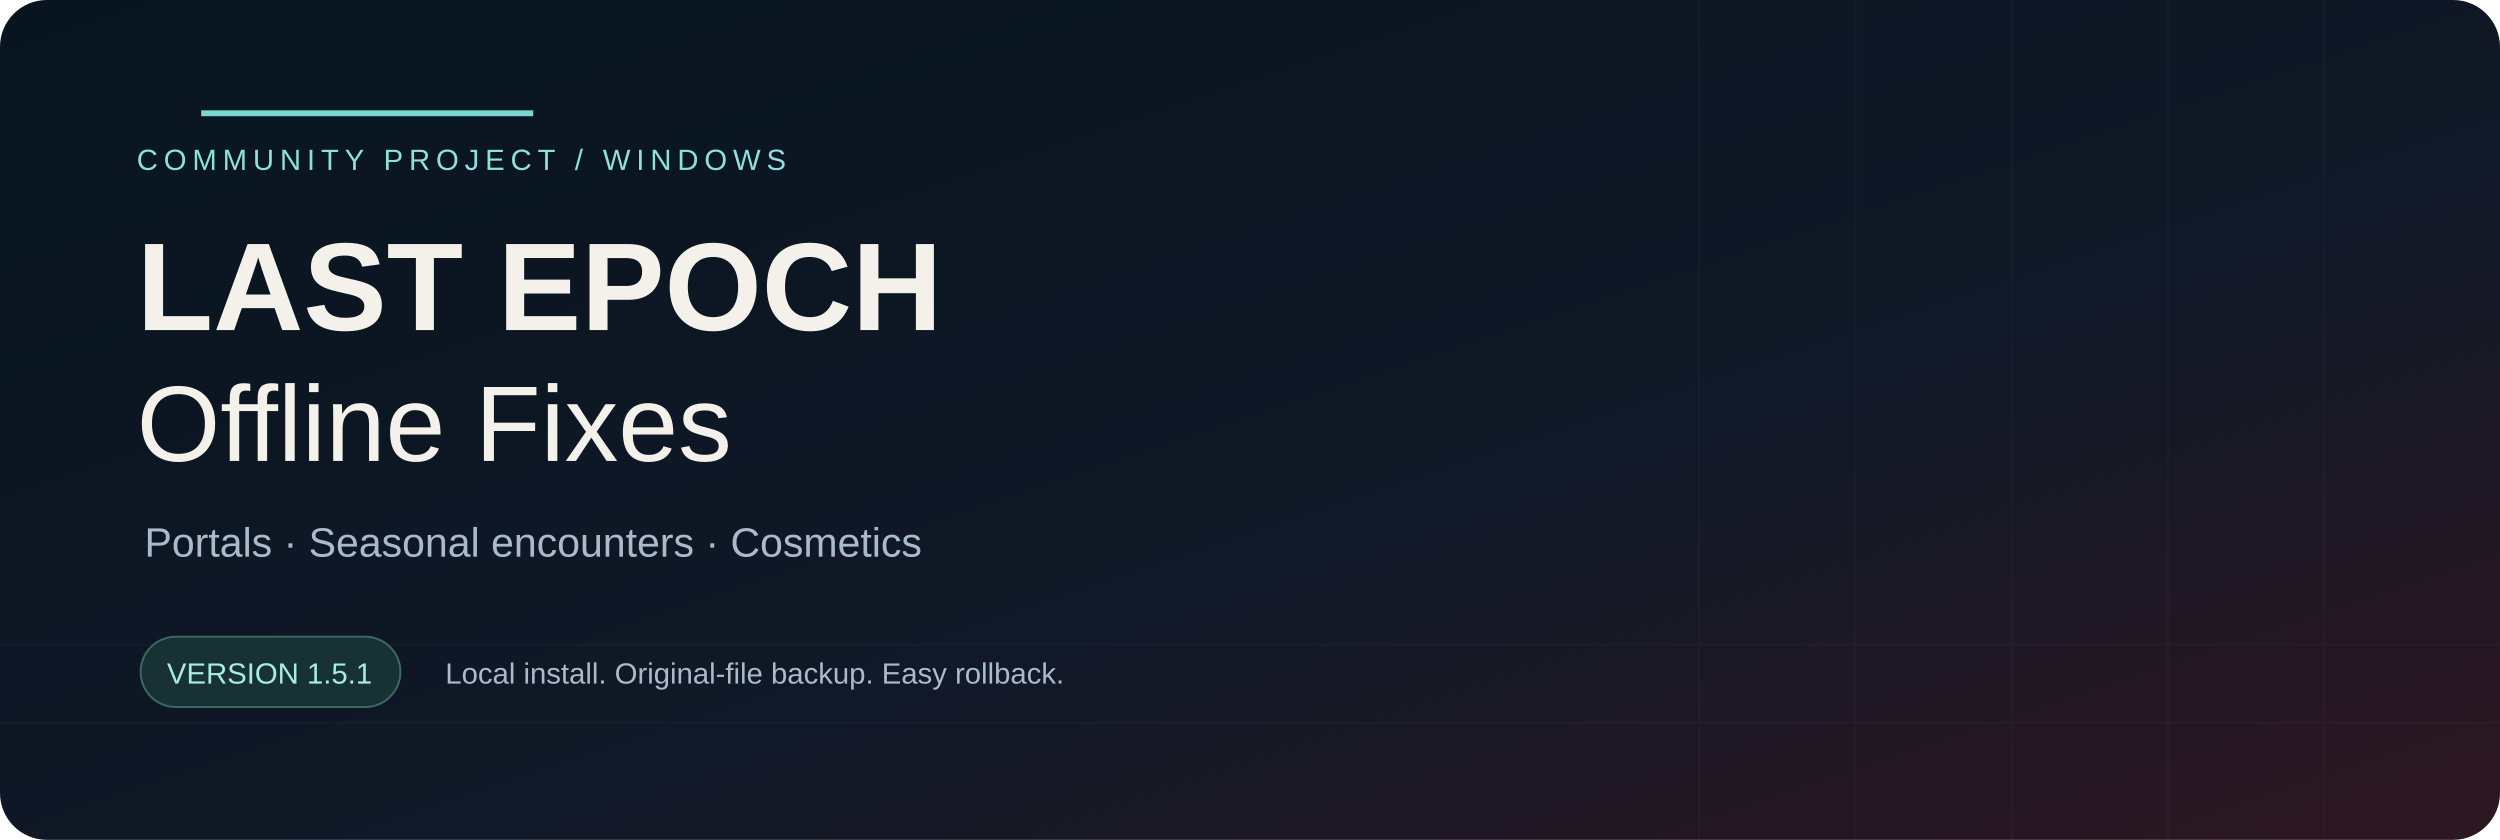
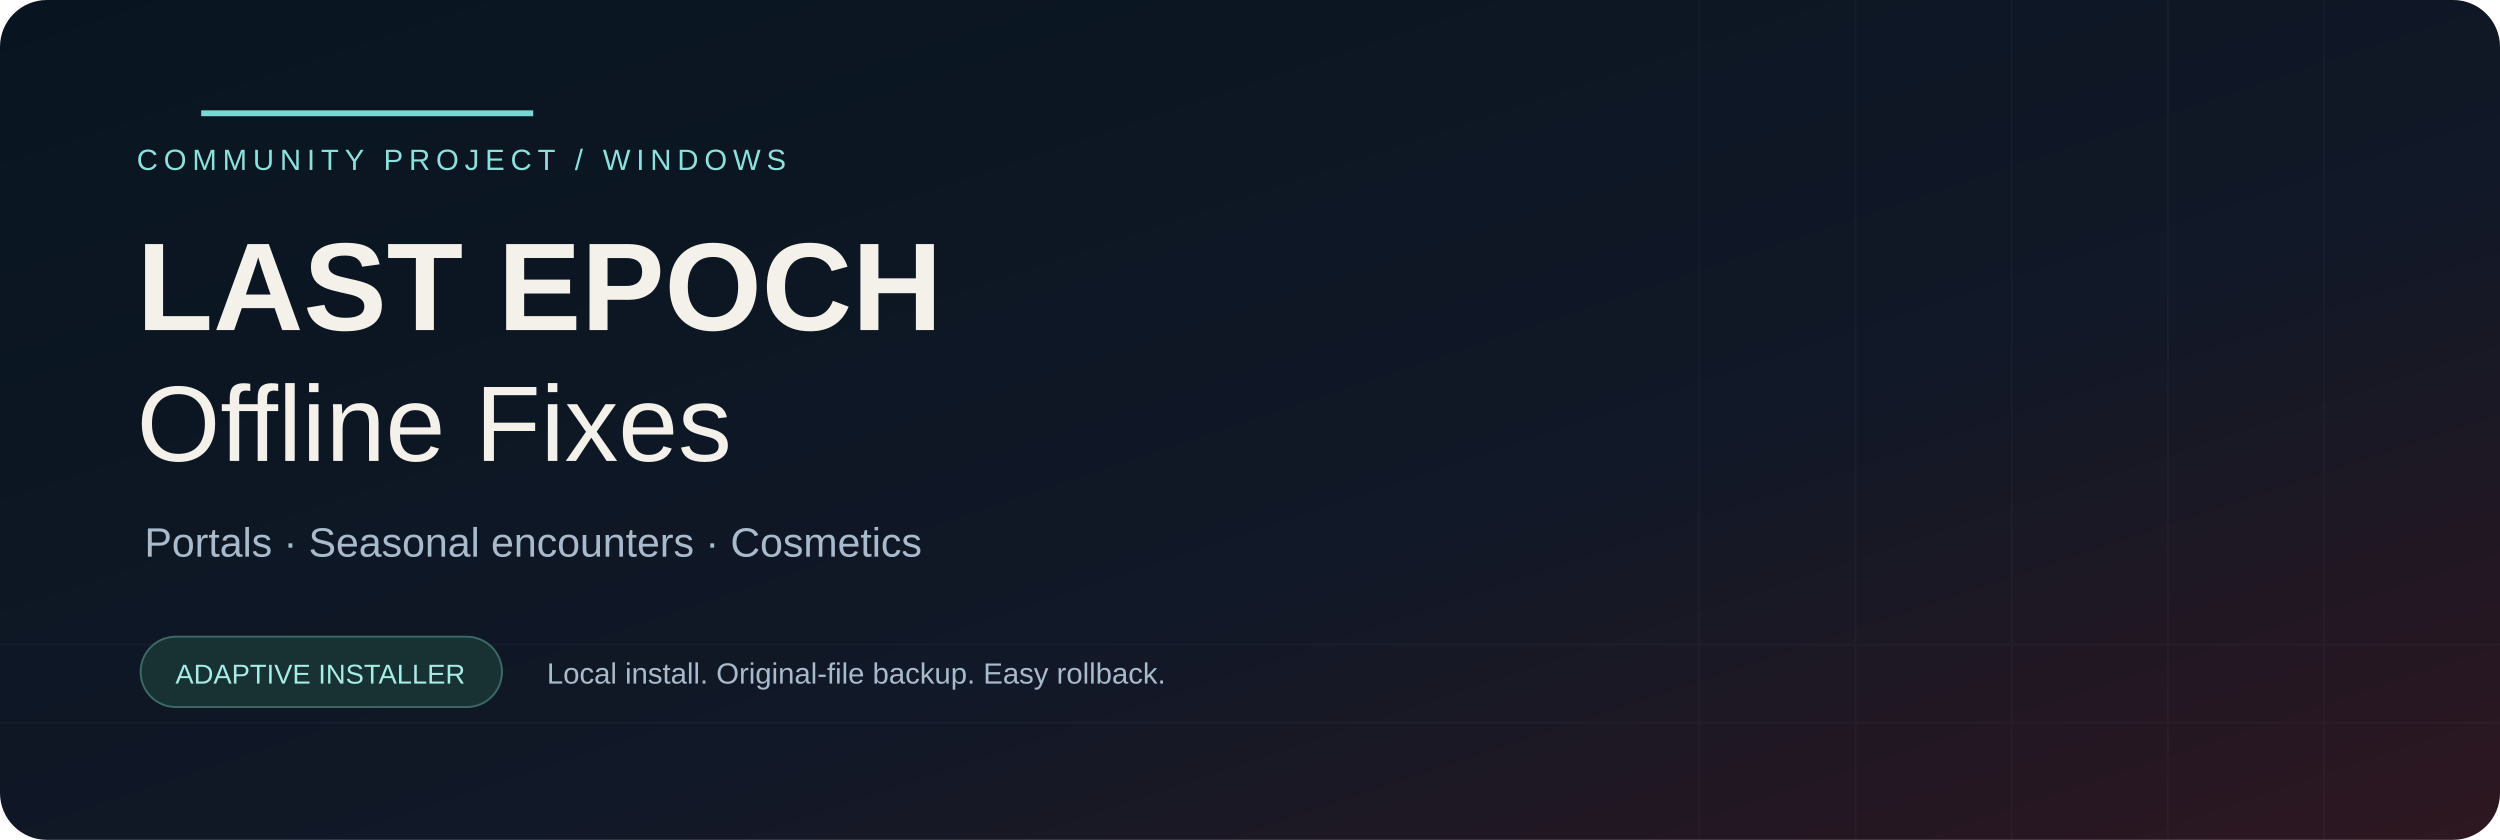
<svg xmlns="http://www.w3.org/2000/svg" width="1280" height="430" viewBox="0 0 1280 430" role="img" aria-labelledby="title desc">
  <defs>
    <linearGradient id="bg" x2="1" y2="1">
      <stop stop-color="#081520" />
      <stop offset=".6" stop-color="#111827" />
      <stop offset="1" stop-color="#2e1720" />
    </linearGradient>
  </defs>
  <rect width="1280" height="430" rx="24" fill="url(#bg)" />
  <path d="M0 330H1280M0 370H1280M870 0V430M950 0V430M1030 0V430M1110 0V430M1190 0V430" stroke="#bdd3e2" opacity=".035" />
  <path d="M103 58H273" stroke="#79d8d1" stroke-width="3" />
  <text x="70" y="87" fill="#8ce1dc" font-family="Segoe UI,Arial,sans-serif" font-size="15" letter-spacing="3">COMMUNITY PROJECT / WINDOWS</text>
  <text x="70" y="169" fill="#f3f1e9" font-family="Segoe UI,Arial,sans-serif" font-weight="700" font-size="64">LAST EPOCH</text>
  <text x="70" y="236" fill="#f3f1e9" font-family="Segoe UI,Arial,sans-serif" font-weight="300" font-size="55">Offline Fixes</text>
  <text x="74" y="285" fill="#a8bacb" font-family="Segoe UI,Arial,sans-serif" font-size="21">Portals · Seasonal encounters · Cosmetics</text>
-   <rect x="72" y="326" width="133" height="36" rx="18" fill="#183132" stroke="#3b6964" />
-   <text x="138" y="350" text-anchor="middle" fill="#a7ece5" font-family="Segoe UI,Arial,sans-serif" font-size="15">VERSION 1.5.1</text>
-   <text x="228" y="350" fill="#a8bacb" font-family="Segoe UI,Arial,sans-serif" font-size="15">Local install. Original-file backup. Easy rollback.</text>
+   <rect x="72" y="326" width="185" height="36" rx="18" fill="#183132" stroke="#3b6964" />
+   <text x="164" y="350" text-anchor="middle" fill="#a7ece5" font-family="Segoe UI,Arial,sans-serif" font-size="14">ADAPTIVE INSTALLER</text>
+   <text x="280" y="350" fill="#a8bacb" font-family="Segoe UI,Arial,sans-serif" font-size="15">Local install. Original-file backup. Easy rollback.</text>
</svg>
